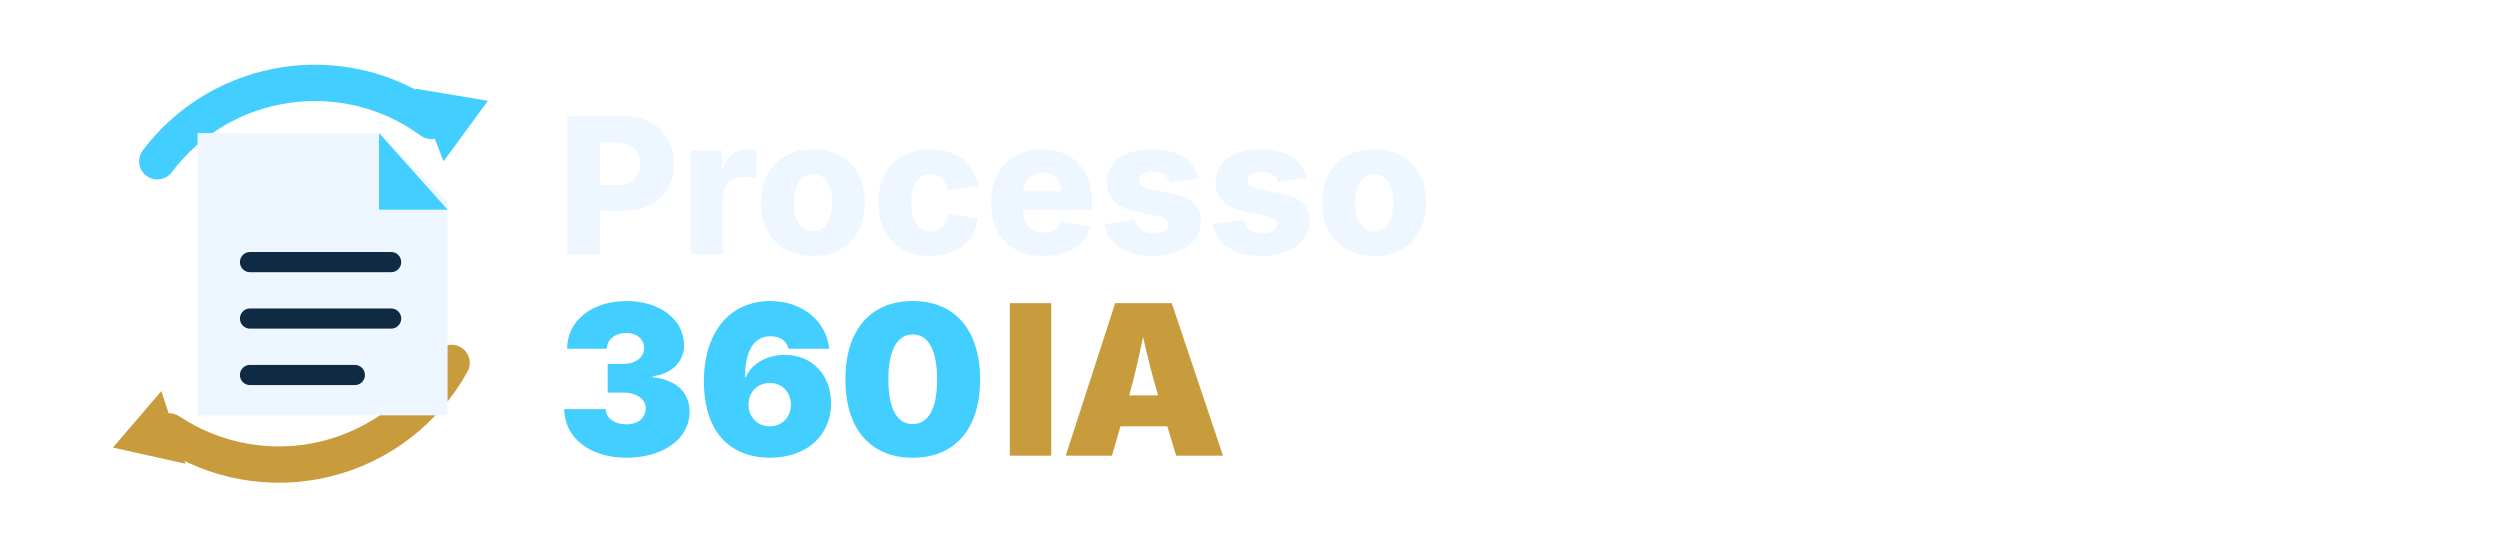
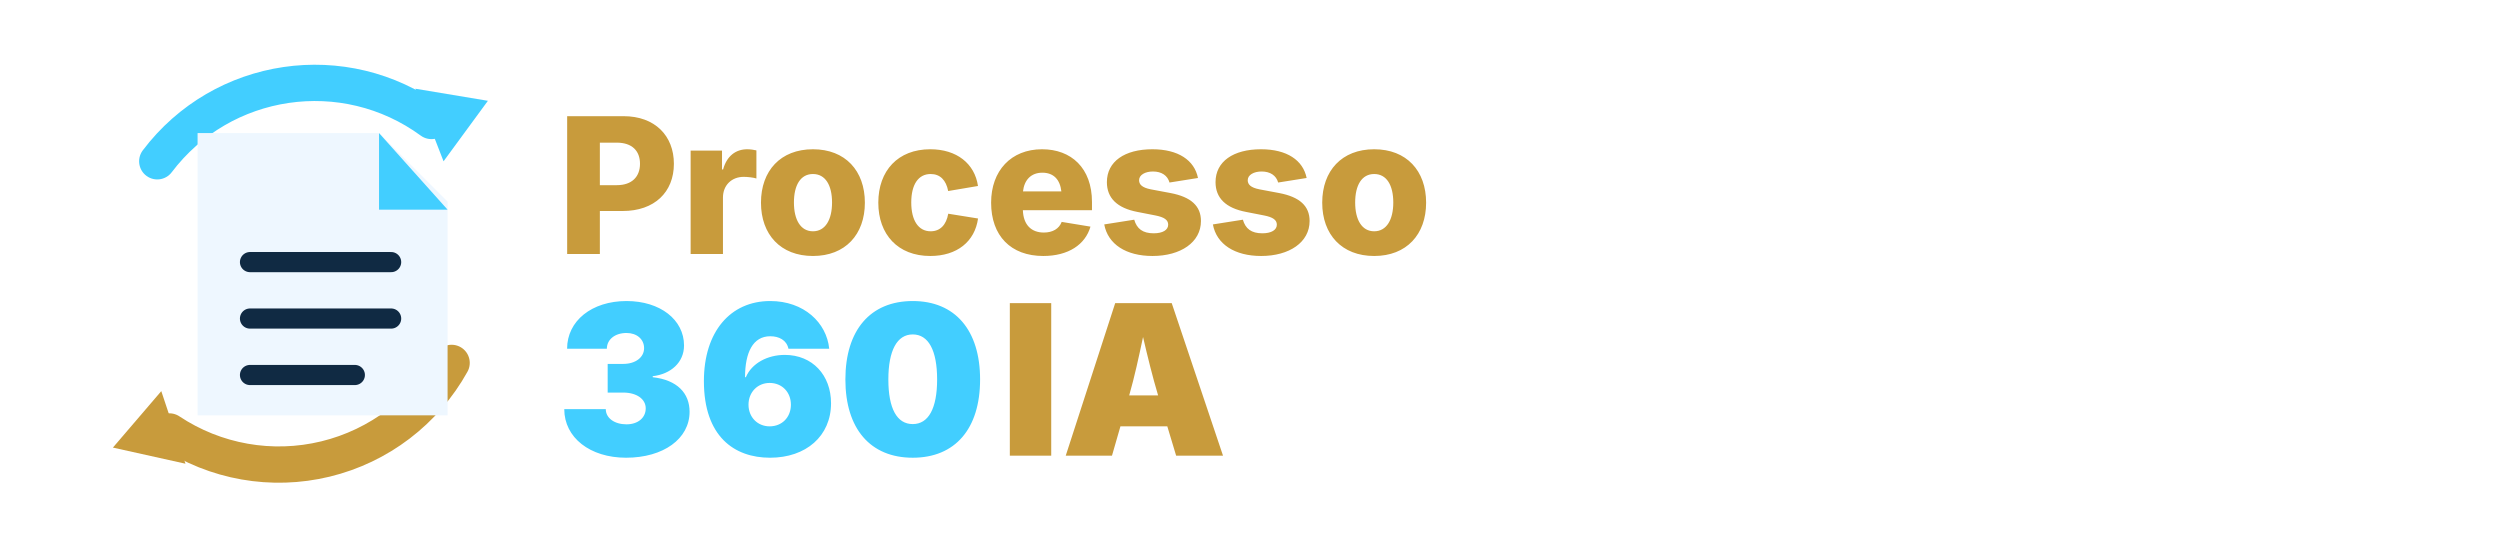
<svg xmlns="http://www.w3.org/2000/svg" viewBox="0 0 620 132" role="img" aria-labelledby="title">
  <g transform="translate(7 6)">
    <path d="M32 34A49 49 0 0 1 100 24" fill="none" stroke="#42CEFF" stroke-width="9" stroke-linecap="round" />
    <path d="m96 16 18 3-11 15" fill="#42CEFF" />
    <path d="M105 84a49 49 0 0 1-70 17" fill="none" stroke="#C89B3C" stroke-width="9" stroke-linecap="round" />
    <path d="m39 109-18-4 12-14" fill="#C89B3C" />
    <path d="M42 27h45l17 17v53H42z" fill="#EEF7FF" />
    <path d="M87 27v19h17" fill="#42CEFF" />
    <path d="M55 59h35M55 73h35M55 87h26" stroke="#102A43" stroke-width="5" stroke-linecap="round" />
  </g>
-   <text x="138" y="63" font-family="Inter,Arial,sans-serif" font-size="47" font-weight="800" fill="#EEF7FF">Processo</text>
+   <text x="138" y="63" font-family="Inter,Arial,sans-serif" font-size="47" font-weight="800" fill="#C89B3C">Processo</text>
  <text x="138" y="113" font-family="Inter,Arial,sans-serif" font-size="52" font-weight="900" fill="#42CEFF">360</text>
  <text x="248" y="113" font-family="Inter,Arial,sans-serif" font-size="52" font-weight="900" fill="#C89B3C">IA</text>
</svg>
